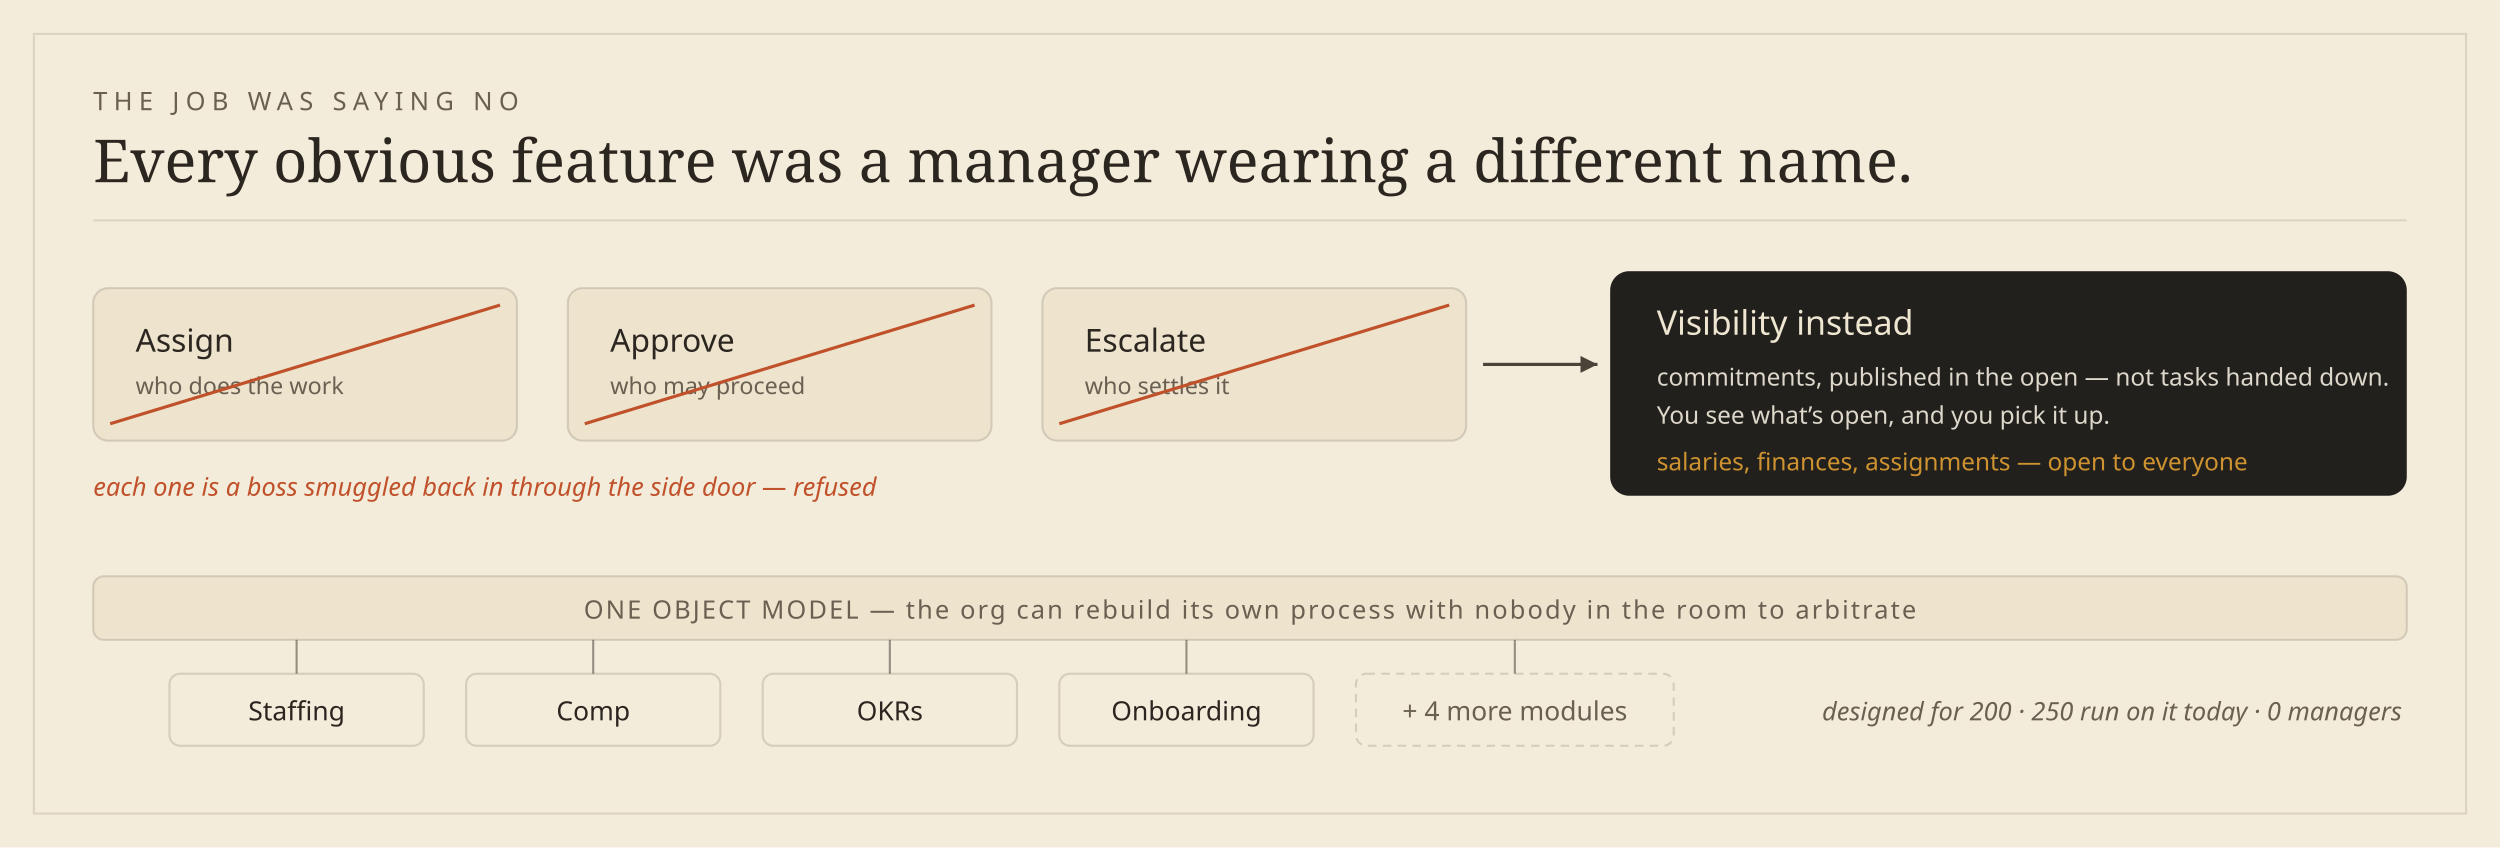
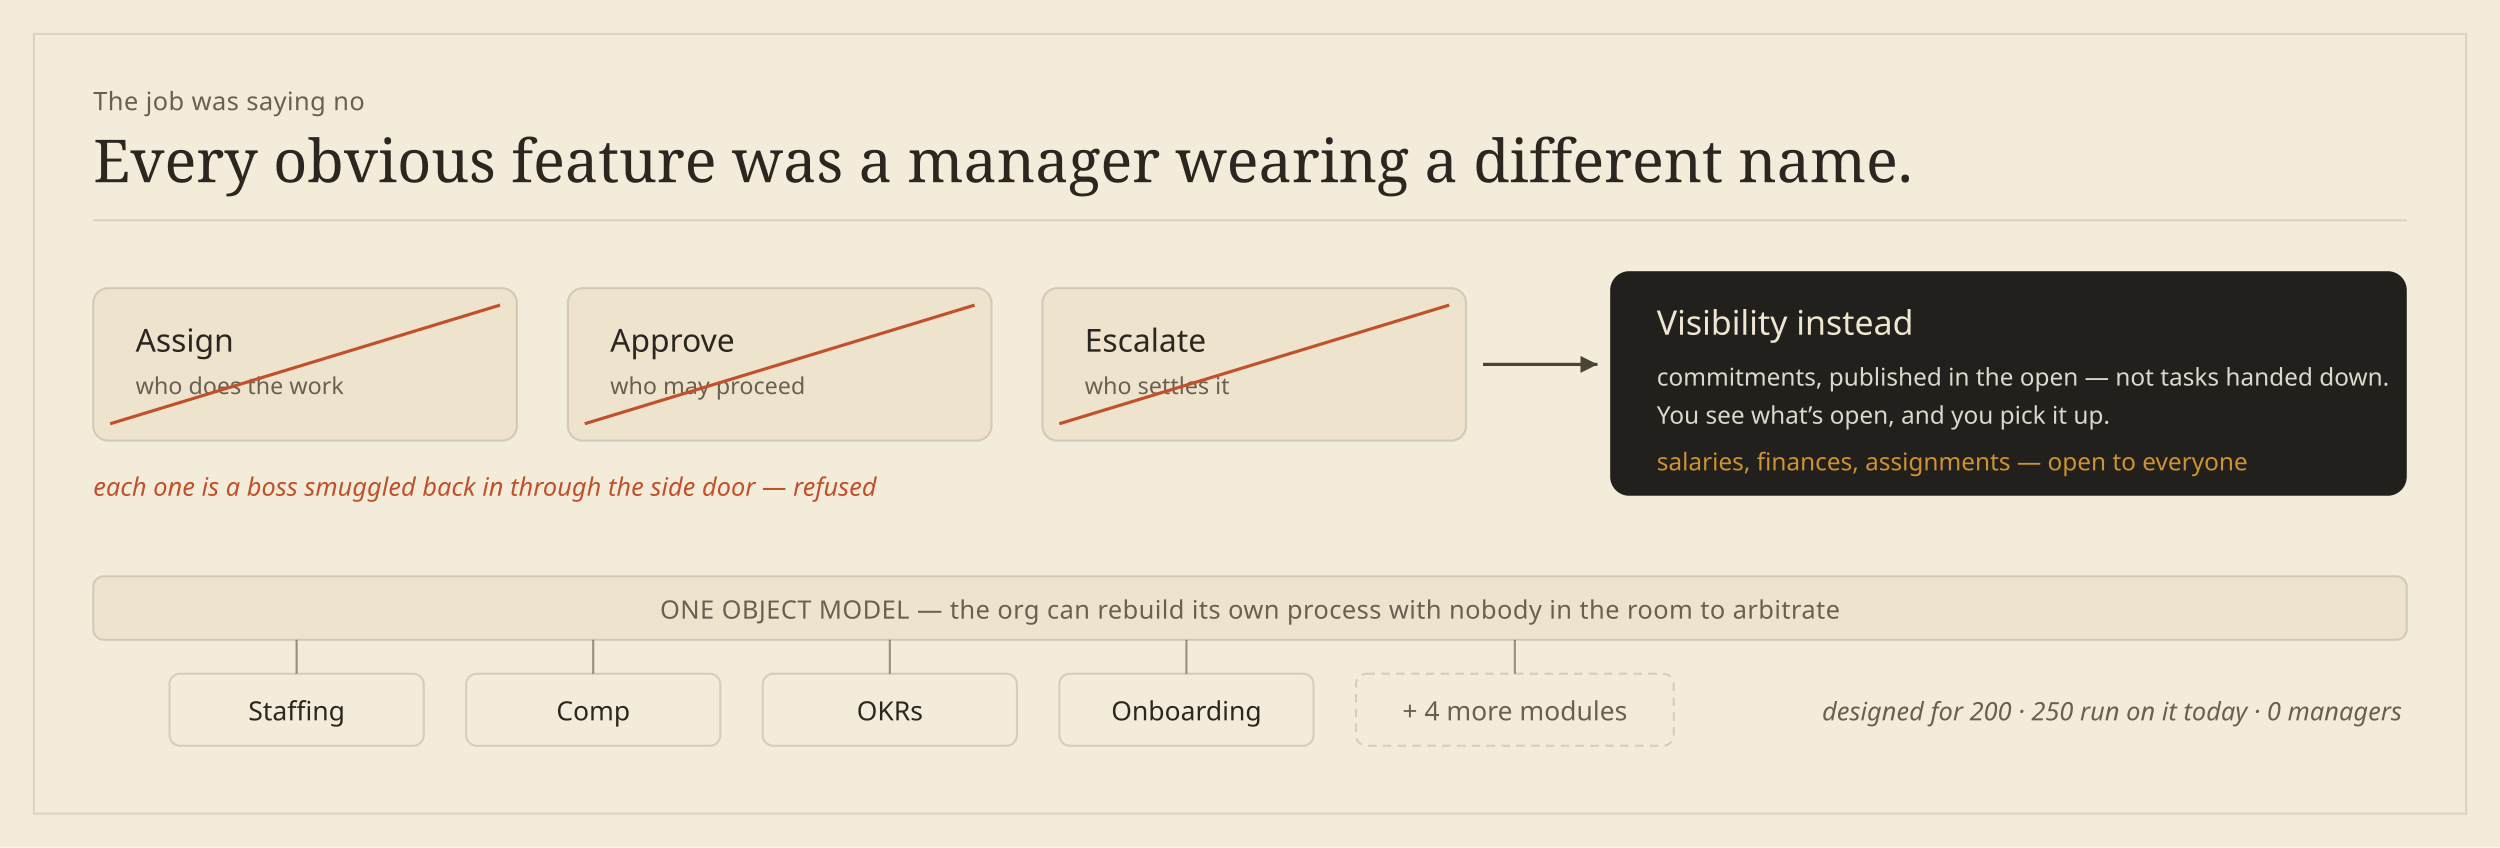
<svg xmlns="http://www.w3.org/2000/svg" viewBox="0 0 1180 400" role="img" aria-label="Diagram: three requested features — assign, approve, escalate — each crossed out and labelled as a manager wearing a different name, all replaced by one mechanism: visibility. Commitments are published in the open; you see what is open and pick it up. Eight modules — staffing, comp, OKRs, onboarding and four more — speak one object model.">
  <rect width="1180" height="400" fill="#F4ECDA" />
  <rect x="16" y="16" width="1148" height="368" fill="none" stroke="rgba(44,38,32,0.12)" />
  <style>
    .hd{font-family:Georgia,serif;fill:#2C2620}
    .lb{font-family:'IBM Plex Sans',sans-serif;fill:#6A6052}
    .ik{font-family:'IBM Plex Sans',sans-serif;fill:#2C2620}
    .em{font-family:'IBM Plex Sans',sans-serif;fill:#C0512B}
  </style>
-   <text x="44" y="52" class="lb" font-size="12" letter-spacing="3">THE JOB WAS SAYING NO</text>
+   <text x="44" y="52" class="lb" font-size="12" letter-spacing="0.2">The job was saying no</text>
  <text x="44" y="86" class="hd" font-size="28">Every obvious feature was a manager wearing a different name.</text>
  <line x1="44" y1="104" x2="1136" y2="104" stroke="rgba(44,38,32,0.12)" />
  <g>
    <rect x="44" y="136" width="200" height="72" rx="7" fill="#EEE4CE" stroke="rgba(44,38,32,.16)" />
    <text x="64" y="166" class="ik" font-size="15">Assign</text>
    <text x="64" y="186" class="lb" font-size="11">who does the work</text>
    <line x1="52" y1="200" x2="236" y2="144" stroke="#C0512B" stroke-width="1.5" />
    <rect x="268" y="136" width="200" height="72" rx="7" fill="#EEE4CE" stroke="rgba(44,38,32,.16)" />
    <text x="288" y="166" class="ik" font-size="15">Approve</text>
    <text x="288" y="186" class="lb" font-size="11">who may proceed</text>
    <line x1="276" y1="200" x2="460" y2="144" stroke="#C0512B" stroke-width="1.5" />
    <rect x="492" y="136" width="200" height="72" rx="7" fill="#EEE4CE" stroke="rgba(44,38,32,.16)" />
    <text x="512" y="166" class="ik" font-size="15">Escalate</text>
    <text x="512" y="186" class="lb" font-size="11">who settles it</text>
    <line x1="500" y1="200" x2="684" y2="144" stroke="#C0512B" stroke-width="1.5" />
  </g>
  <text x="44" y="234" class="em" font-size="12" font-style="italic">each one is a boss smuggled back in through the side door — refused</text>
  <rect x="760" y="128" width="376" height="106" rx="9" fill="#22201C" />
  <text x="782" y="158" fill="#EFE6D2" font-family="'IBM Plex Sans',sans-serif" font-size="16">Visibility instead</text>
  <text x="782" y="182" fill="#DDD8CB" font-family="'IBM Plex Sans',sans-serif" font-size="11.5">commitments, published in the open — not tasks handed down.</text>
  <text x="782" y="200" fill="#DDD8CB" font-family="'IBM Plex Sans',sans-serif" font-size="11.5">You see what’s open, and you pick it up.</text>
  <text x="782" y="222" fill="#CE9230" font-family="'IBM Plex Sans',sans-serif" font-size="11.5">salaries, finances, assignments — open to everyone</text>
  <path d="M 700 172 H 754" stroke="#494338" stroke-width="1.5" fill="none" />
  <path d="M 754 172 l -8 -4 v 8 z" fill="#494338" />
  <g>
    <rect x="44" y="272" width="1092" height="30" rx="5" fill="#EEE4CE" stroke="rgba(44,38,32,.16)" />
-     <text x="590" y="292" class="lb" font-size="12" text-anchor="middle" letter-spacing="1">ONE OBJECT MODEL — the org can rebuild its own process with nobody in the room to arbitrate</text>
+     <text x="590" y="292" class="lb" font-size="12" text-anchor="middle" letter-spacing="0.2">ONE OBJECT MODEL — the org can rebuild its own process with nobody in the room to arbitrate</text>
    <g>
      <rect x="80" y="318" width="120" height="34" rx="5" fill="#F4ECDA" stroke="rgba(44,38,32,.16)" />
      <text x="140" y="340" class="ik" font-size="12.5" text-anchor="middle">Staffing</text>
      <rect x="220" y="318" width="120" height="34" rx="5" fill="#F4ECDA" stroke="rgba(44,38,32,.16)" />
      <text x="280" y="340" class="ik" font-size="12.5" text-anchor="middle">Comp</text>
      <rect x="360" y="318" width="120" height="34" rx="5" fill="#F4ECDA" stroke="rgba(44,38,32,.16)" />
      <text x="420" y="340" class="ik" font-size="12.5" text-anchor="middle">OKRs</text>
      <rect x="500" y="318" width="120" height="34" rx="5" fill="#F4ECDA" stroke="rgba(44,38,32,.16)" />
      <text x="560" y="340" class="ik" font-size="12.5" text-anchor="middle">Onboarding</text>
      <rect x="640" y="318" width="150" height="34" rx="5" fill="#F4ECDA" stroke="rgba(44,38,32,.16)" stroke-dasharray="4 3" />
      <text x="715" y="340" class="lb" font-size="12.5" text-anchor="middle">+ 4 more modules</text>
    </g>
    <g stroke="#494338" stroke-width="1" fill="none" opacity=".55">
      <path d="M 140 318 V 302" />
      <path d="M 280 318 V 302" />
      <path d="M 420 318 V 302" />
      <path d="M 560 318 V 302" />
      <path d="M 715 318 V 302" />
    </g>
  </g>
  <text x="860" y="340" class="lb" font-size="12" font-style="italic">designed for 200 · 250 run on it today · 0 managers</text>
</svg>
